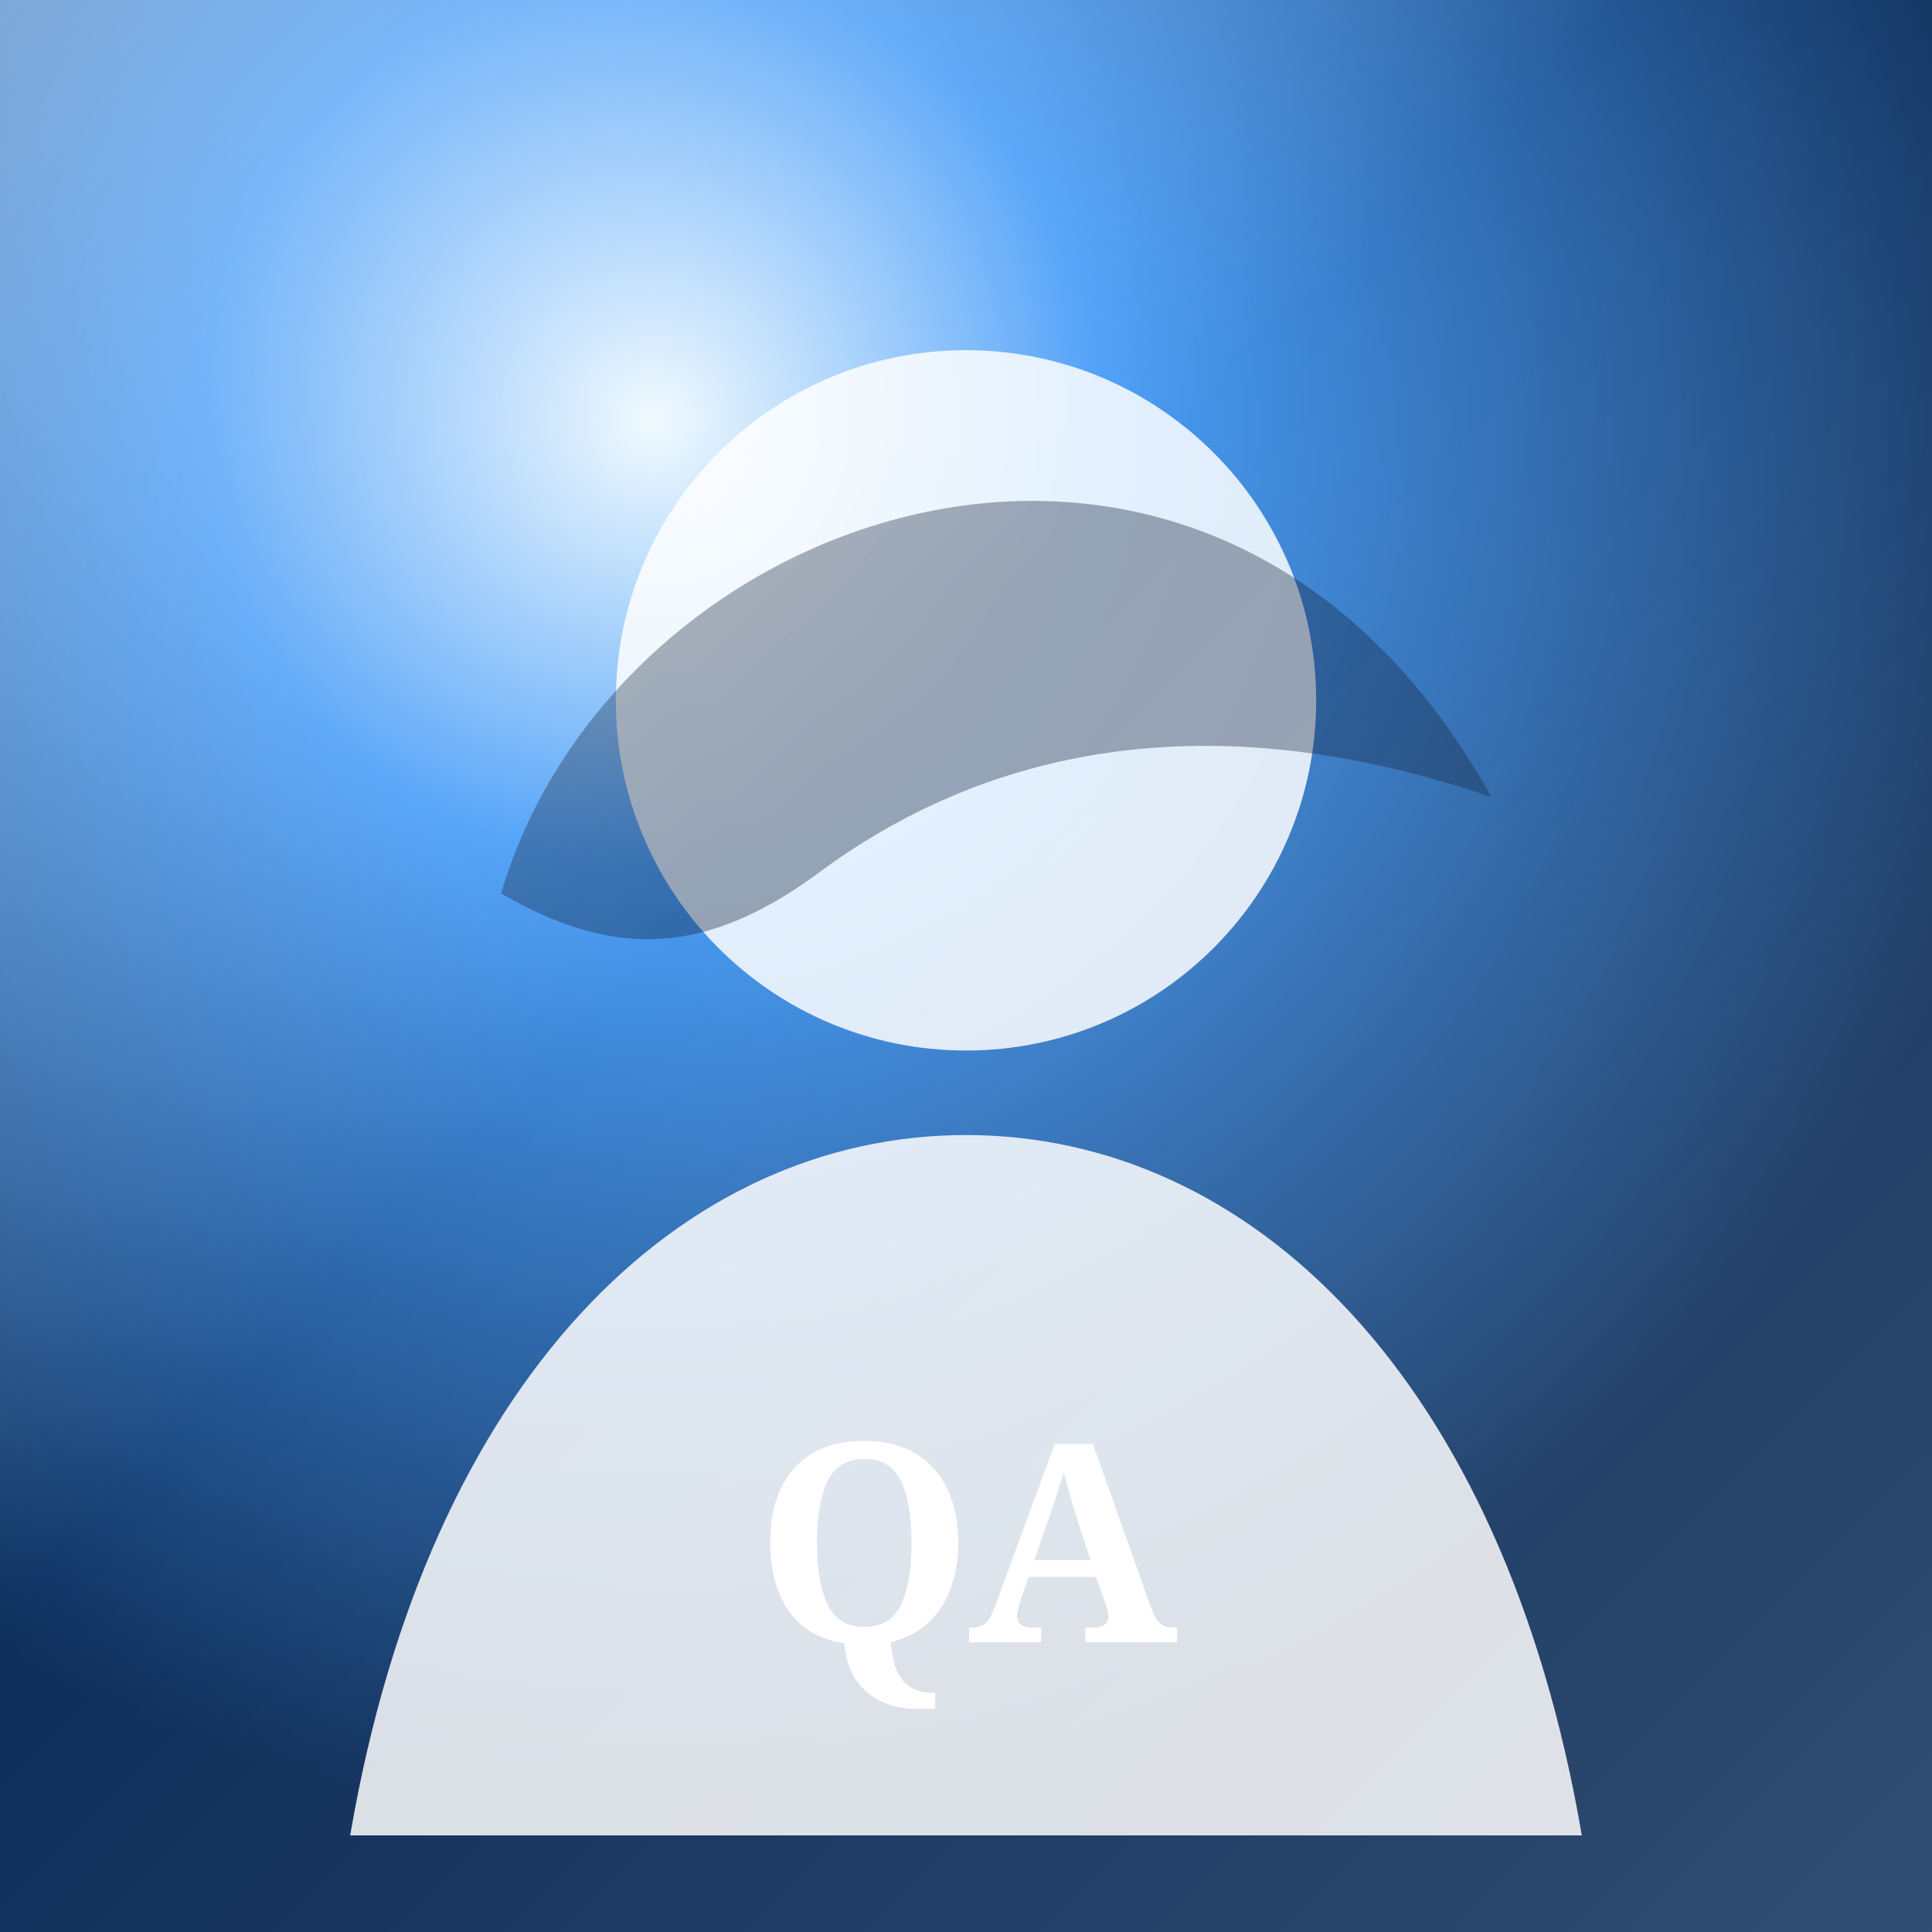
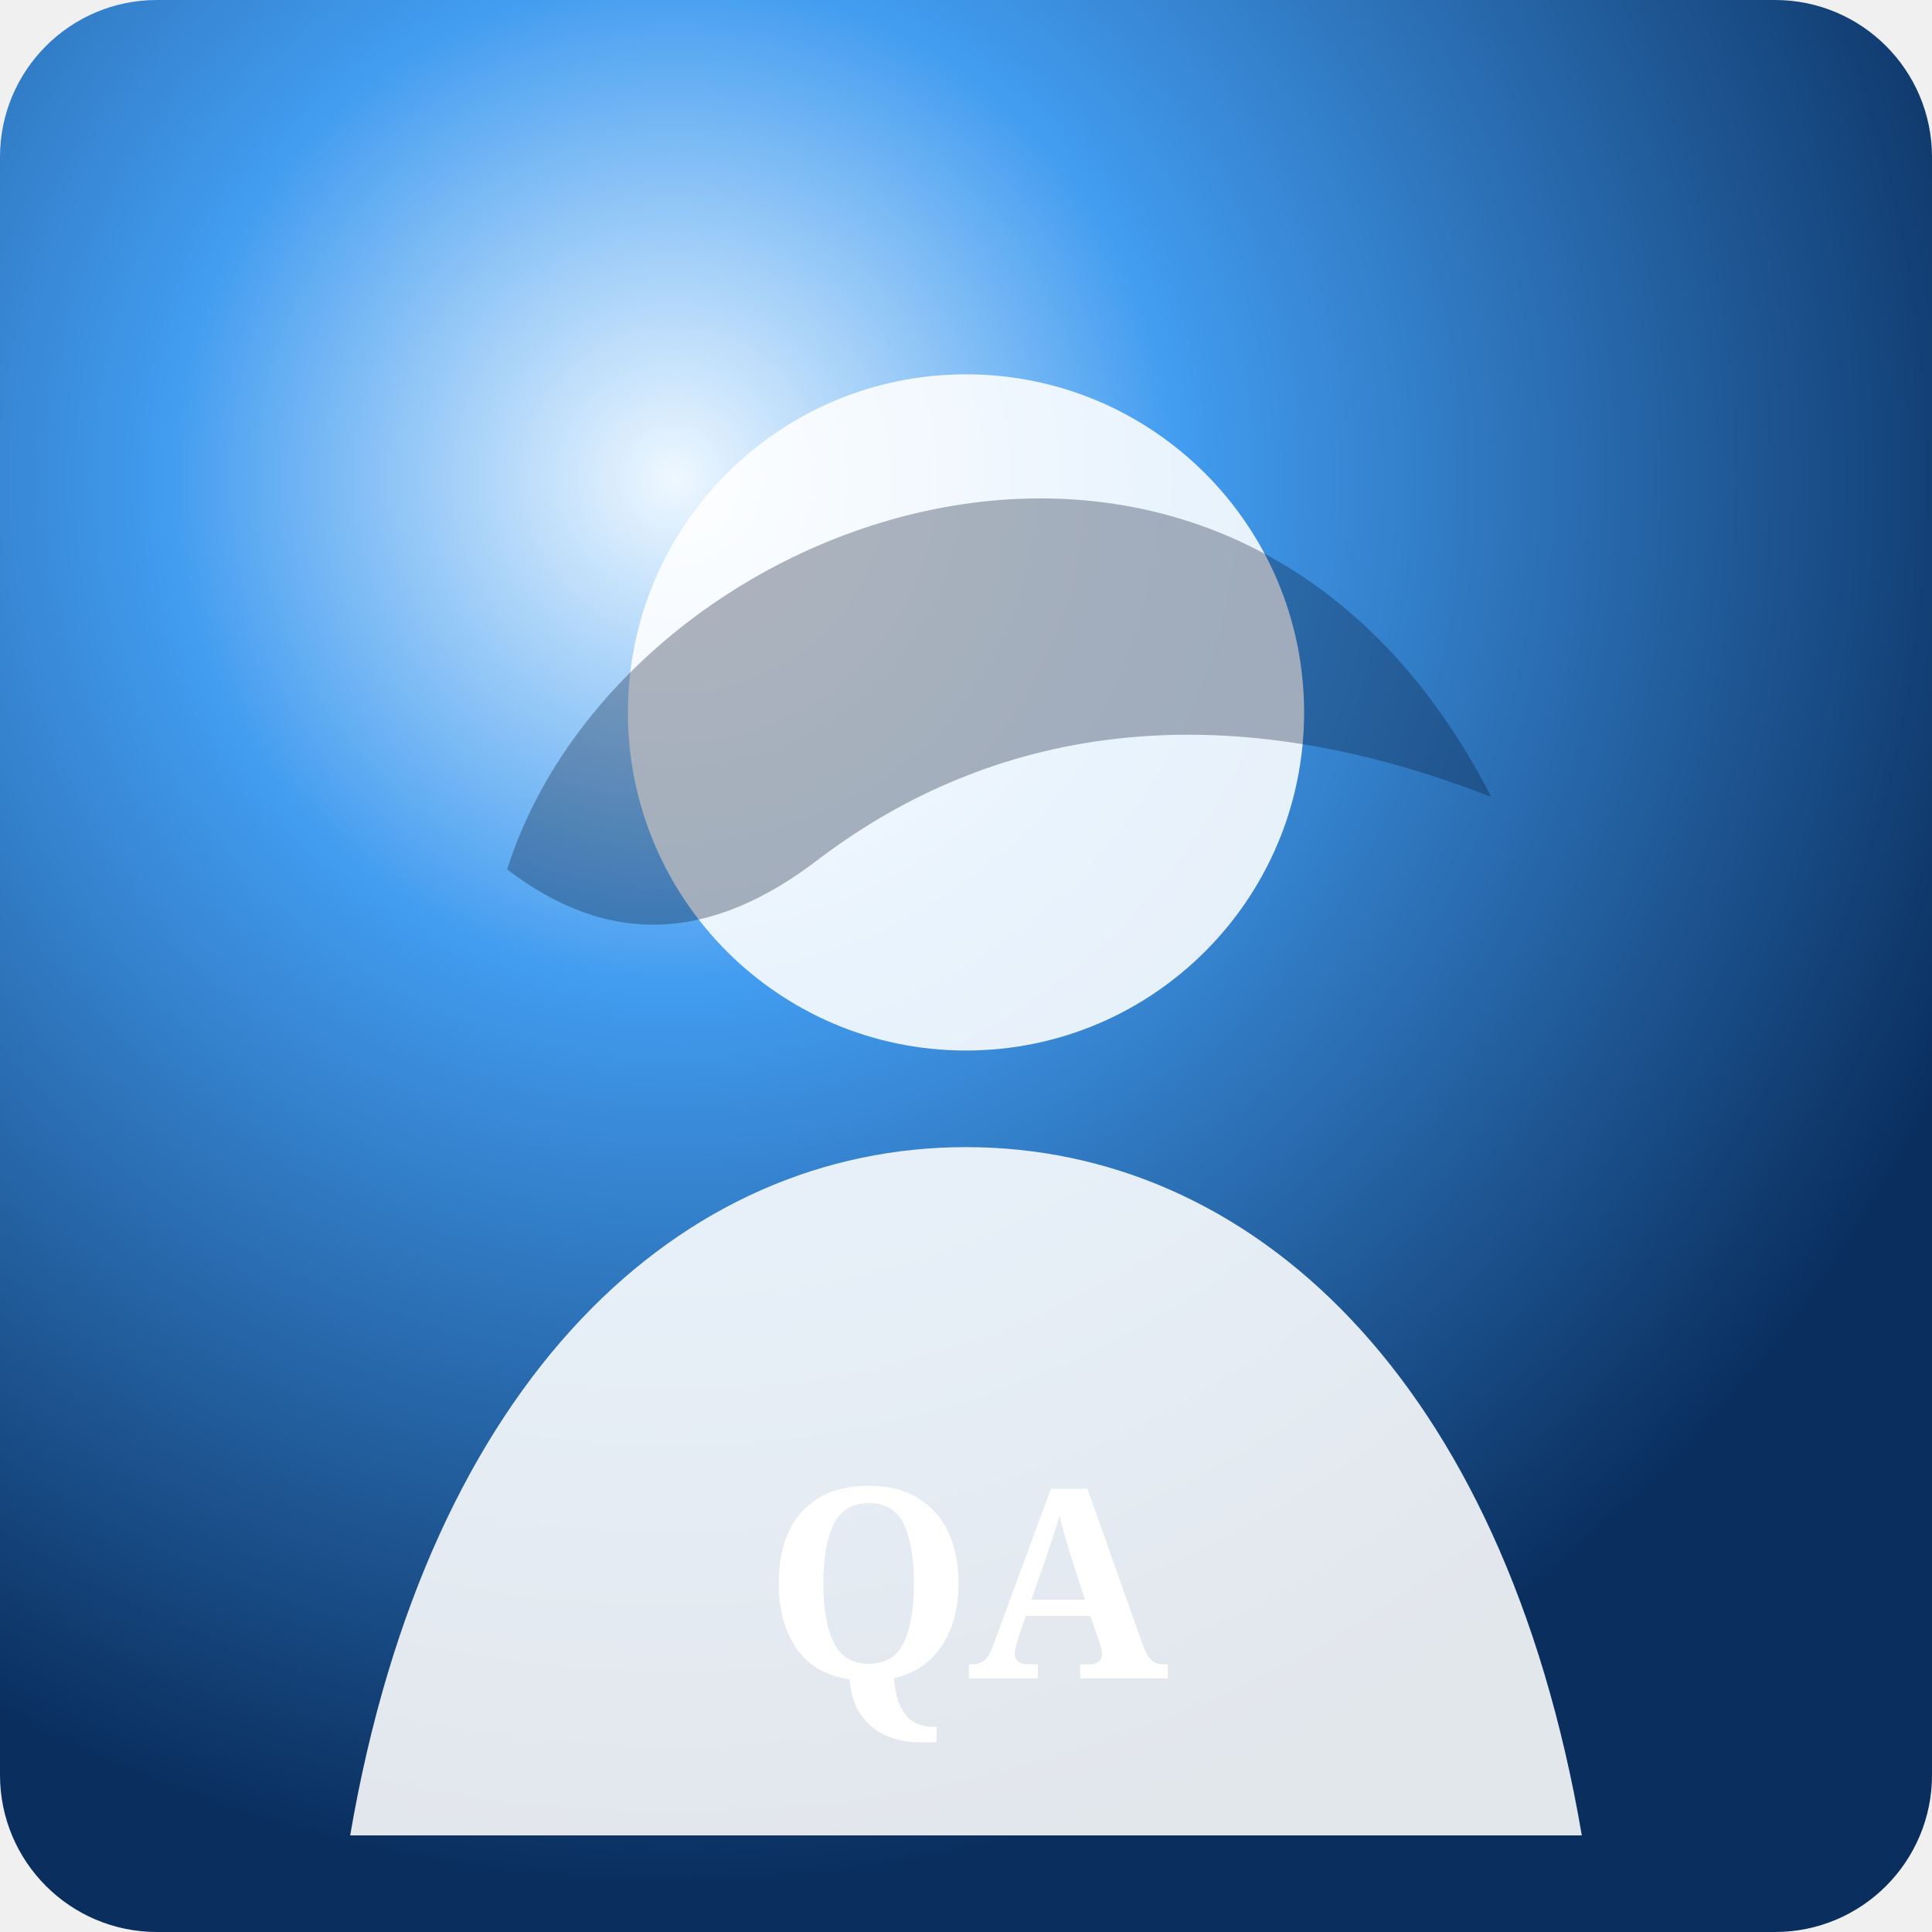
<svg xmlns="http://www.w3.org/2000/svg" width="320" height="320" viewBox="0 0 320 320">
  <defs>
-     <radialGradient id="r" cx="34%" cy="22%" r="72%">
-       <stop offset="0%" stop-color="#eef9ff" />
-       <stop offset="32%" stop-color="hsl(211,92%,62%)" />
-       <stop offset="100%" stop-color="#052653" />
+     <radialGradient id="bg" cx="35%" cy="25%" r="72%">
+       <stop offset="0%" stop-color="#eff8ff" />
+       <stop offset="36%" stop-color="hsl(209, 85%, 60%)" />
+       <stop offset="100%" stop-color="#0a2f5f" />
    </radialGradient>
-     <linearGradient id="sh" x1="0" y1="0" x2="1" y2="1">
-       <stop offset="0%" stop-color="rgba(255,255,255,.38)" />
-       <stop offset="42%" stop-color="rgba(255,255,255,.03)" />
-       <stop offset="100%" stop-color="rgba(255,255,255,.18)" />
-     </linearGradient>
  </defs>
-   <rect width="320" height="320" fill="url(#r)" />
-   <circle cx="160" cy="116" r="58" fill="rgba(255,255,255,.84)" />
-   <path d="M58 304c13-76 55-116 102-116s89 40 102 116" fill="rgba(255,255,255,.84)" />
-   <path d="M83 148c19-65 118-99 164-16c-47-16-84-8-112 13c-18 13-33 14-52 3z" fill="rgba(4,21,48,.36)" />
-   <rect width="320" height="320" fill="url(#sh)" />
-   <text x="160" y="272" text-anchor="middle" font-family="Georgia,serif" font-size="46" font-weight="700" fill="white">QA</text>
+   <rect width="320" height="320" rx="26" fill="url(#bg)" />
+   <circle cx="160" cy="118" r="56" fill="rgba(255,255,255,.88)" />
+   <path d="M58 304c13-76 55-114 102-114s89 38 102 114" fill="rgba(255,255,255,.88)" />
+   <path d="M84 144c19-60 120-96 163-12c-46-18-83-11-111 10c-18 14-35 15-52 2z" fill="rgba(9,24,51,.32)" />
+   <text x="160" y="278" text-anchor="middle" font-family="Georgia,serif" font-size="44" font-weight="700" fill="white">QA</text>
</svg>
